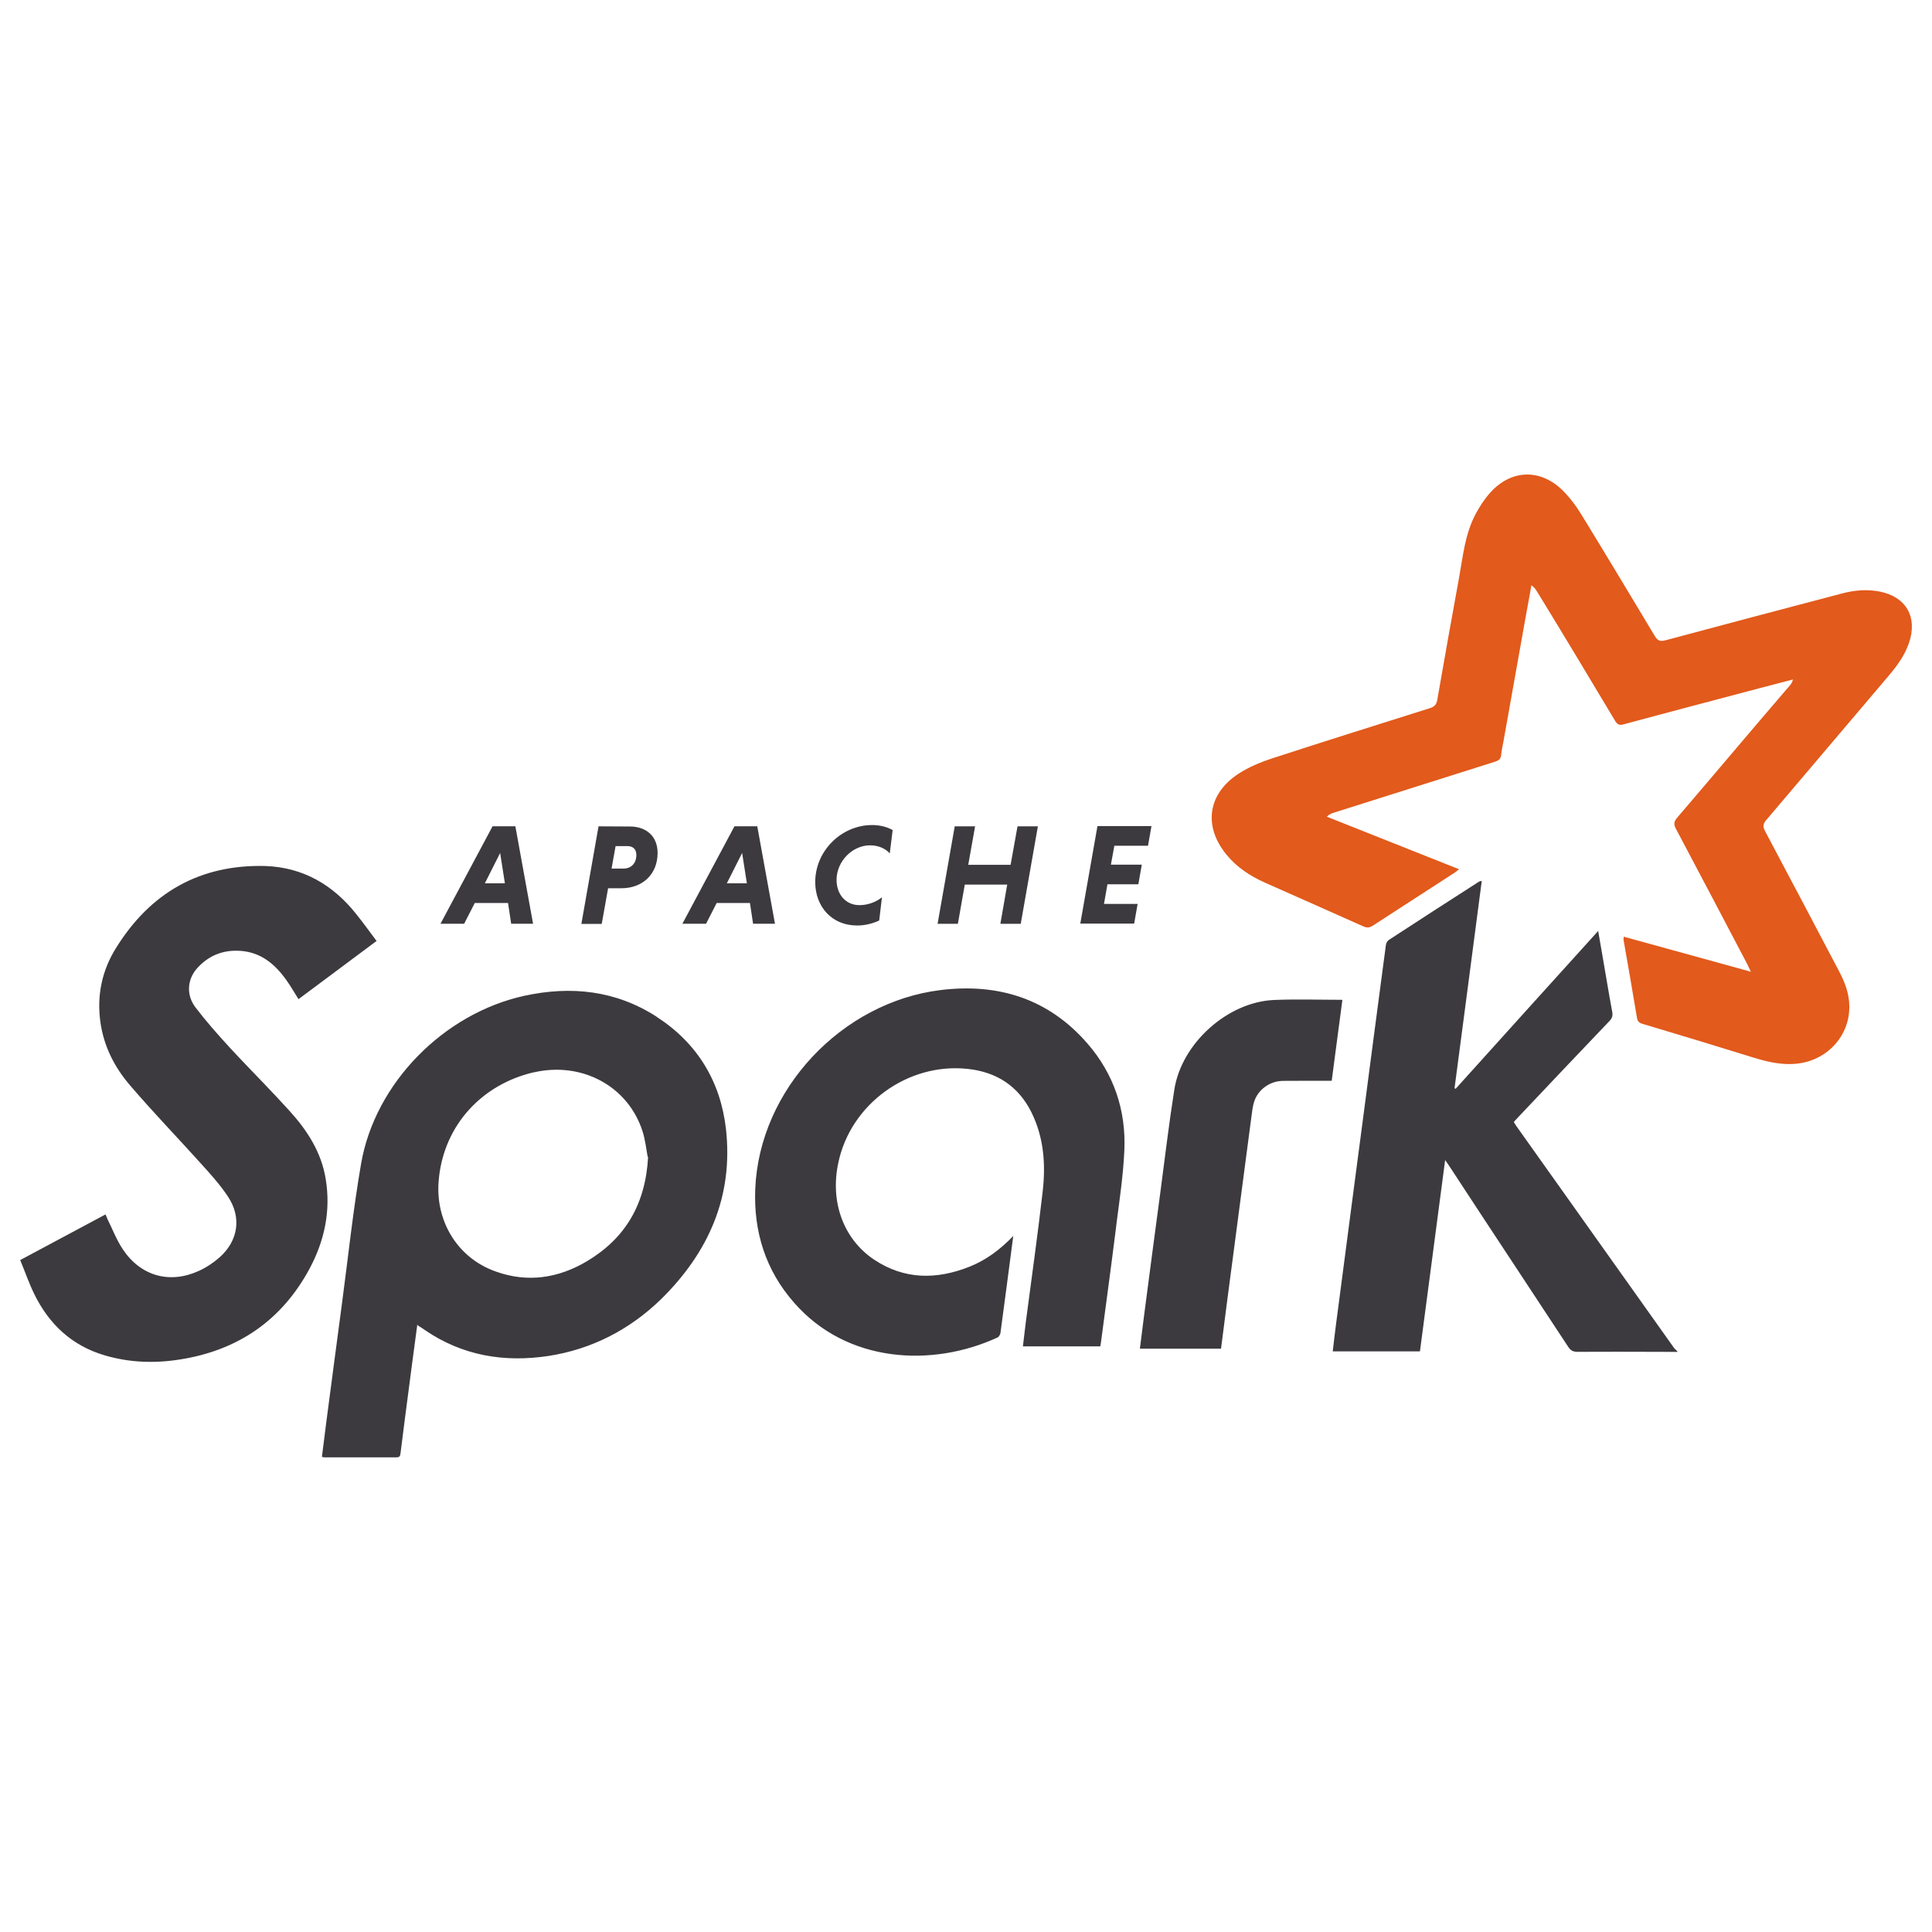
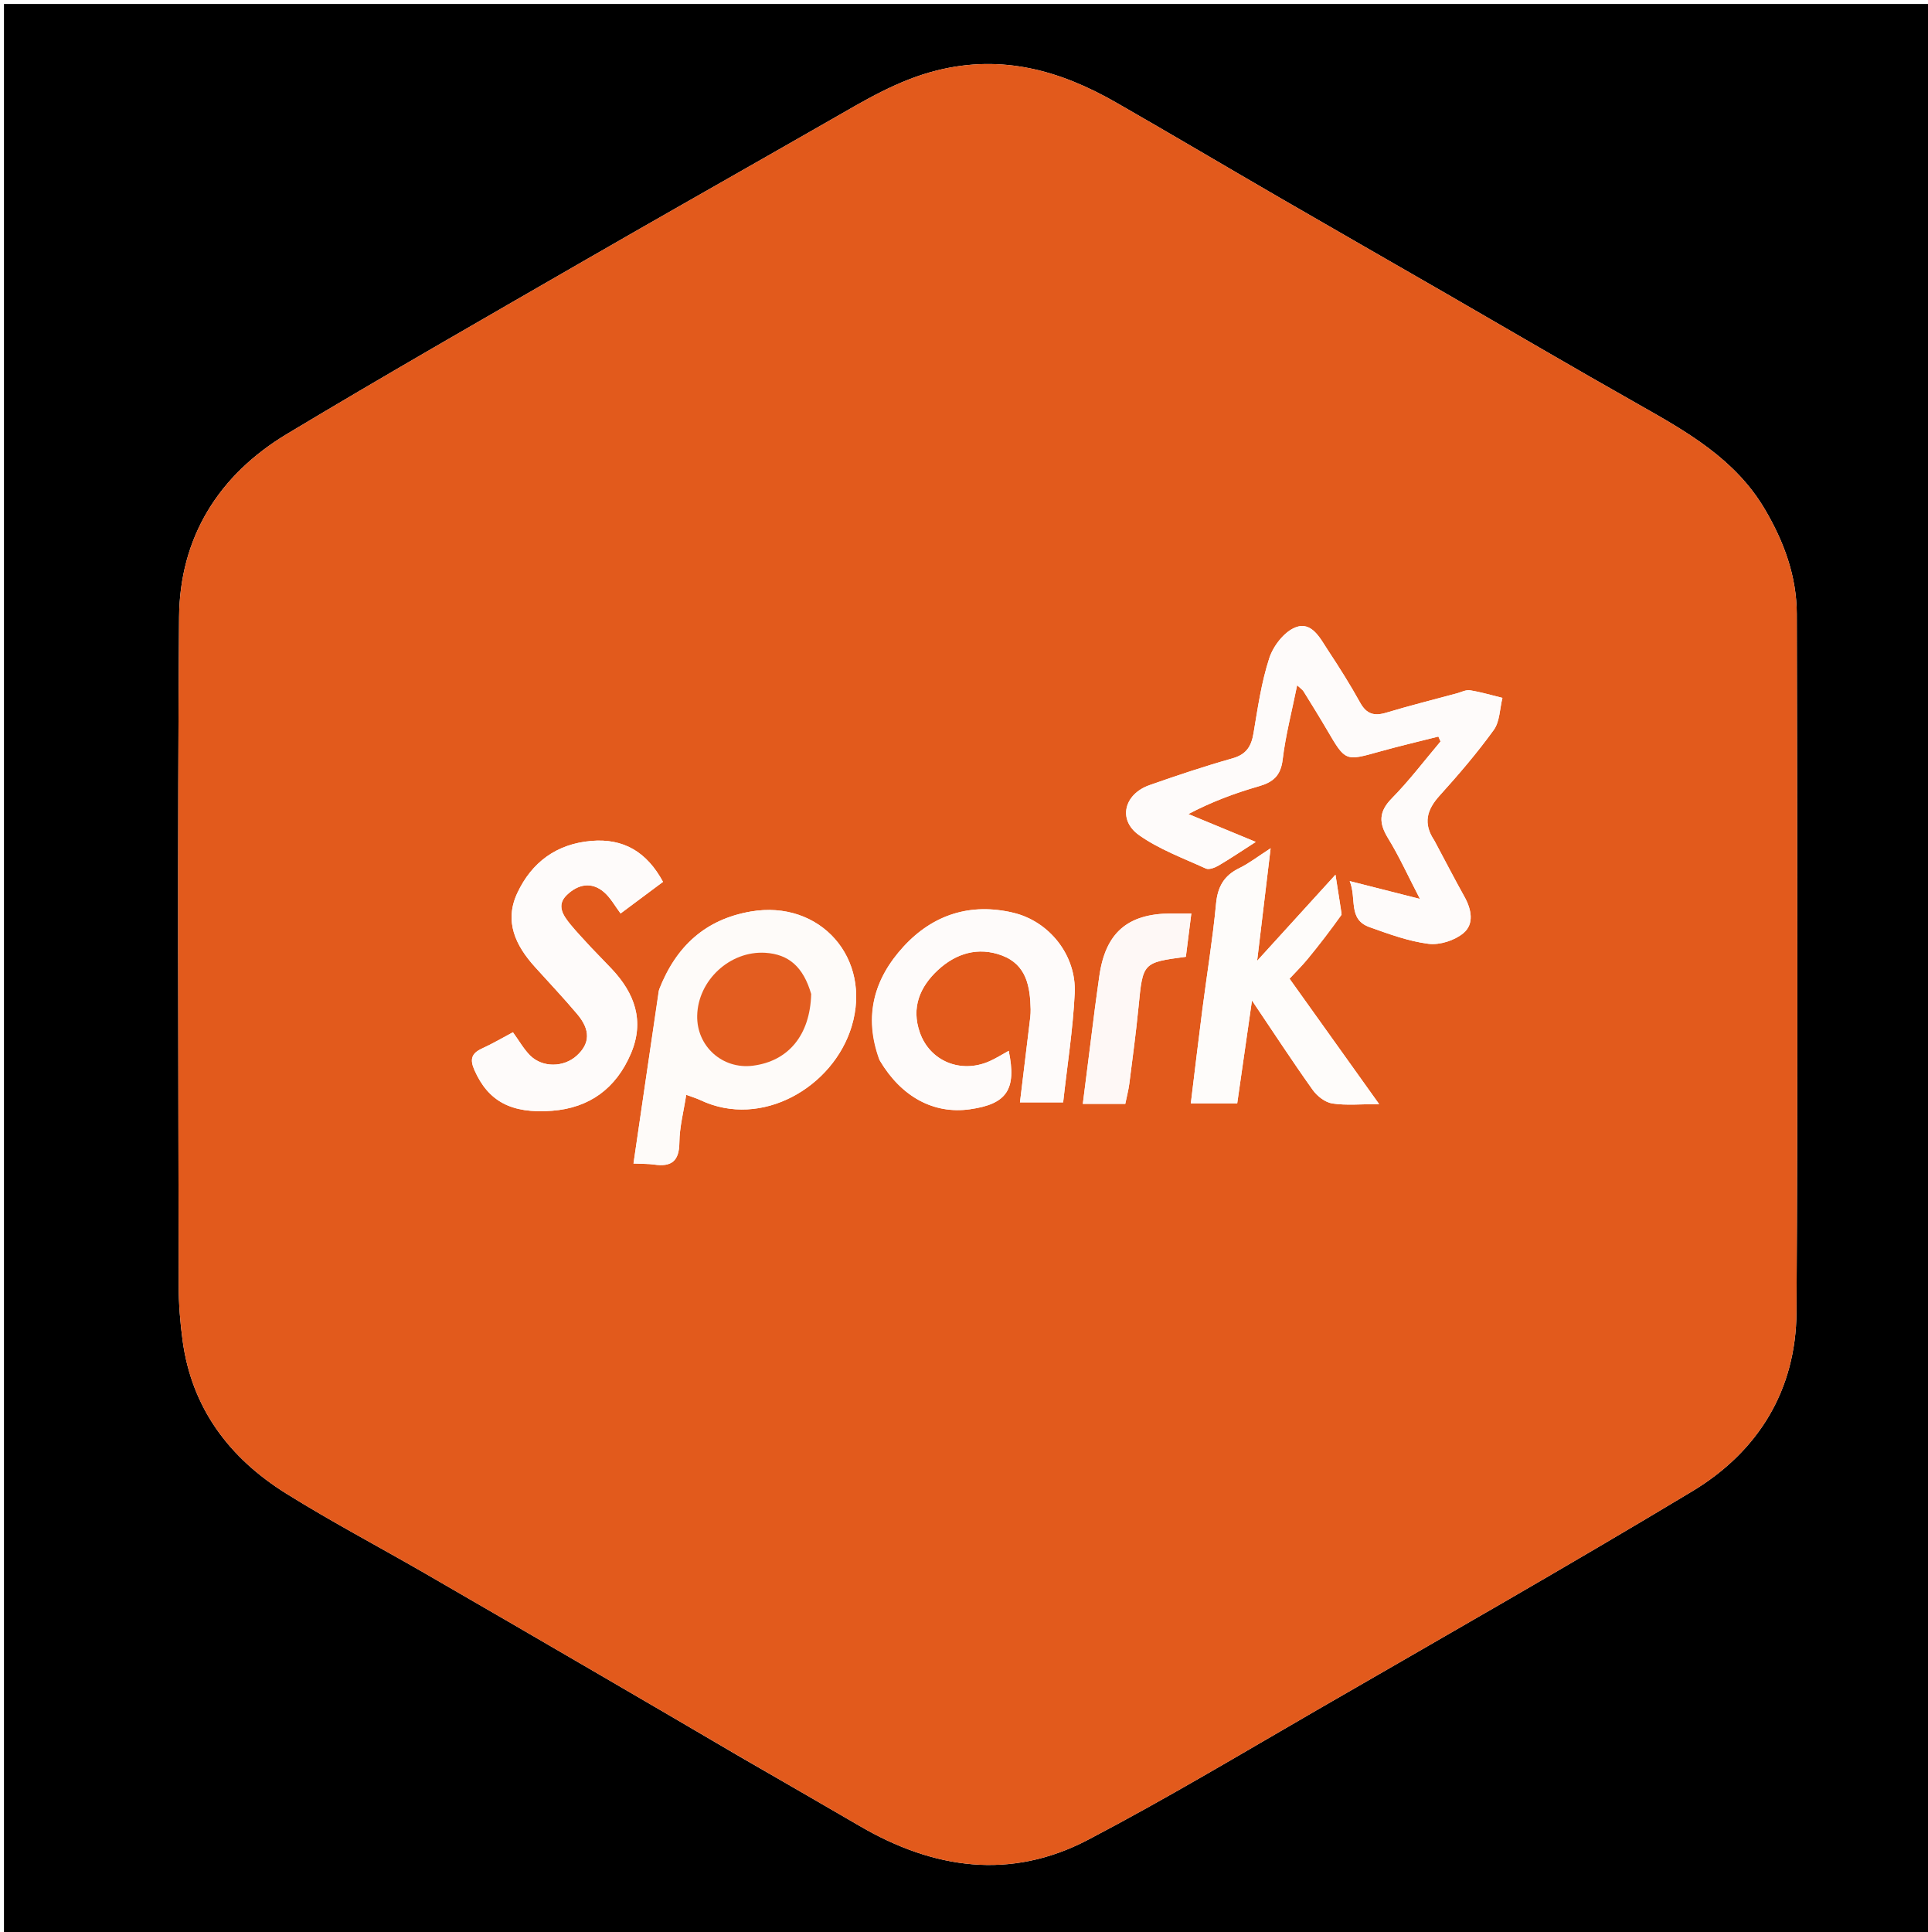
- <svg xmlns="http://www.w3.org/2000/svg" fill="none" viewBox="0 0 24 24" id="Apache-Spark--Streamline-Svg-Logos" height="24" width="24">
-   <path fill="#e25a1c" d="M21.746 12.063c-0.02 -0.044 -0.03 -0.065 -0.041 -0.086 -0.294 -0.56 -0.588 -1.12 -0.886 -1.681 -0.03 -0.056 -0.026 -0.089 0.015 -0.138 0.469 -0.547 0.931 -1.098 1.4 -1.643 0.017 -0.019 0.031 -0.04 0.038 -0.074 -0.136 0.035 -0.273 0.071 -0.41 0.107 -0.565 0.15 -1.135 0.299 -1.696 0.451 -0.053 0.014 -0.076 -0.001 -0.103 -0.045 -0.321 -0.537 -0.644 -1.075 -0.969 -1.605 -0.017 -0.028 -0.035 -0.055 -0.07 -0.078 -0.026 0.143 -0.052 0.285 -0.078 0.428 -0.09 0.505 -0.18 1.007 -0.27 1.514 -0.01 0.054 -0.023 0.109 -0.028 0.164 -0.004 0.052 -0.031 0.071 -0.079 0.086 -0.667 0.21 -1.332 0.421 -1.998 0.632 -0.029 0.009 -0.058 0.021 -0.089 0.05 0.545 0.216 1.09 0.433 1.643 0.653 -0.02 0.016 -0.033 0.028 -0.048 0.038 -0.341 0.22 -0.682 0.441 -1.022 0.662 -0.041 0.027 -0.073 0.03 -0.119 0.01 -0.407 -0.183 -0.818 -0.363 -1.226 -0.545 -0.183 -0.082 -0.347 -0.19 -0.475 -0.347 -0.29 -0.354 -0.232 -0.757 0.154 -1.007 0.126 -0.081 0.27 -0.141 0.413 -0.188 0.653 -0.213 1.31 -0.418 1.961 -0.624 0.055 -0.018 0.08 -0.042 0.091 -0.101 0.088 -0.506 0.178 -1.014 0.27 -1.514 0.049 -0.27 0.074 -0.547 0.206 -0.795 0.05 -0.095 0.111 -0.188 0.183 -0.268 0.26 -0.289 0.623 -0.3 0.901 -0.025 0.093 0.093 0.173 0.202 0.241 0.315 0.303 0.494 0.601 0.992 0.901 1.491 0.035 0.059 0.067 0.071 0.132 0.054 0.731 -0.196 1.461 -0.389 2.195 -0.582 0.151 -0.04 0.304 -0.054 0.459 -0.025 0.337 0.063 0.484 0.319 0.37 0.646 -0.052 0.148 -0.142 0.273 -0.242 0.392 -0.51 0.6 -1.022 1.204 -1.529 1.802 -0.042 0.049 -0.043 0.084 -0.014 0.139 0.306 0.576 0.609 1.151 0.916 1.734 0.073 0.138 0.129 0.282 0.13 0.44 0.004 0.36 -0.26 0.656 -0.618 0.709 -0.201 0.029 -0.387 -0.014 -0.575 -0.072 -0.458 -0.142 -0.916 -0.281 -1.378 -0.419 -0.043 -0.013 -0.059 -0.03 -0.067 -0.075 -0.053 -0.323 -0.111 -0.646 -0.167 -0.969 -0.001 -0.009 0.001 -0.018 0.003 -0.038 0.523 0.145 1.045 0.287 1.582 0.436" stroke-width="0.25" />
-   <path fill="#3c3a3e" d="m18.407 10.943 -0.169 1.29c-0.056 0.429 -0.112 0.856 -0.169 1.284l0.013 0.009c0.587 -0.65 1.173 -1.302 1.771 -1.961l0.047 0.271 0.063 0.368c0.021 0.123 0.042 0.245 0.065 0.368 0.009 0.049 -0.004 0.08 -0.037 0.114 -0.379 0.397 -0.757 0.795 -1.135 1.196 -0.017 0.017 -0.032 0.035 -0.051 0.056l0.023 0.037c0.004 0.006 0.008 0.012 0.012 0.018l0.651 0.916 1.302 1.832c0.012 0.017 0.029 0.03 0.043 0.044l-0 0.009 -0.245 -0.001c-0.33 -0.001 -0.661 -0.002 -0.994 -0 -0.055 0 -0.086 -0.016 -0.116 -0.062 -0.489 -0.745 -0.984 -1.491 -1.469 -2.233l-0.022 -0.033c-0.01 -0.015 -0.022 -0.032 -0.038 -0.054l-0.196 1.49c-0.039 0.296 -0.078 0.591 -0.117 0.886h-1.083l0.018 -0.156c0.006 -0.051 0.012 -0.102 0.019 -0.153 0.079 -0.608 0.159 -1.211 0.238 -1.816l0.08 -0.606c0.101 -0.772 0.202 -1.544 0.305 -2.316 0.003 -0.023 0.018 -0.052 0.037 -0.064 0.372 -0.243 0.746 -0.484 1.12 -0.724 0.005 -0.004 0.013 -0.004 0.032 -0.009Zm-1.737 1.476 0.005 0.007 -0.099 0.749c-0.011 0.083 -0.022 0.167 -0.033 0.251l-0.364 -0c-0.08 -0 -0.16 0 -0.24 0.001 -0.162 0.001 -0.31 0.106 -0.359 0.257 -0.019 0.059 -0.026 0.123 -0.034 0.185l-0.303 2.301c-0.025 0.194 -0.05 0.388 -0.075 0.584H14.16l0.044 -0.348c0.004 -0.029 0.007 -0.057 0.011 -0.086l0.098 -0.748c0.033 -0.249 0.066 -0.497 0.099 -0.743 0.057 -0.431 0.108 -0.863 0.176 -1.294 0.09 -0.575 0.662 -1.09 1.242 -1.113 0.277 -0.012 0.555 -0.002 0.84 -0.002Zm-8.515 0.211c0.506 0.326 0.795 0.802 0.863 1.393 0.094 0.84 -0.216 1.537 -0.81 2.12 -0.392 0.379 -0.863 0.62 -1.4 0.702 -0.548 0.082 -1.063 -0.005 -1.526 -0.32l-0.026 -0.018c-0.017 -0.012 -0.036 -0.023 -0.065 -0.041l-0.007 -0.012 -0.07 0.524 -0.022 0.17c-0.04 0.301 -0.079 0.603 -0.117 0.908 -0.004 0.035 -0.015 0.048 -0.053 0.048 -0.297 -0.001 -0.595 0.001 -0.893 0 -0.007 0 -0.014 -0.002 -0.03 -0.007l0.036 -0.285c0.006 -0.048 0.012 -0.095 0.018 -0.143 0.066 -0.5 0.131 -0.999 0.198 -1.499 0.076 -0.572 0.136 -1.143 0.234 -1.711 0.173 -1.007 1.03 -1.87 2.029 -2.089 0.581 -0.126 1.135 -0.067 1.643 0.26Zm-4.856 -1.872c0.467 0.017 0.84 0.235 1.128 0.599 0.043 0.054 0.084 0.108 0.126 0.164l0.125 0.168 -0.97 0.723c-0.052 -0.082 -0.098 -0.164 -0.153 -0.24 -0.14 -0.196 -0.314 -0.342 -0.567 -0.36 -0.21 -0.015 -0.391 0.054 -0.534 0.21 -0.128 0.139 -0.145 0.336 -0.025 0.493 0.132 0.173 0.276 0.336 0.423 0.496 0.07 0.076 0.141 0.151 0.212 0.225l0.214 0.223c0.107 0.112 0.213 0.224 0.317 0.339 0.22 0.242 0.397 0.513 0.451 0.848 0.065 0.394 -0.014 0.765 -0.2 1.113 -0.344 0.64 -0.886 1.014 -1.605 1.128 -0.316 0.051 -0.631 0.041 -0.939 -0.05 -0.41 -0.12 -0.695 -0.389 -0.878 -0.765 -0.065 -0.134 -0.114 -0.276 -0.173 -0.419l1.06 -0.567 0.02 0.048c0.004 0.01 0.008 0.019 0.013 0.029 0.012 0.024 0.024 0.048 0.035 0.073l0.034 0.074c0.034 0.074 0.07 0.146 0.115 0.213 0.222 0.329 0.579 0.429 0.939 0.266 0.093 -0.042 0.183 -0.101 0.26 -0.169 0.233 -0.207 0.277 -0.497 0.104 -0.757 -0.099 -0.15 -0.223 -0.285 -0.344 -0.419 -0.289 -0.321 -0.59 -0.632 -0.871 -0.961 -0.195 -0.226 -0.327 -0.487 -0.369 -0.787 -0.046 -0.33 0.02 -0.64 0.192 -0.916 0.426 -0.69 1.045 -1.045 1.862 -1.022Zm3.333 2.562c-0.644 0.15 -1.109 0.652 -1.179 1.309l-0.002 0.023c-0.05 0.492 0.215 0.969 0.707 1.143 0.397 0.143 0.78 0.083 1.136 -0.129 0.47 -0.282 0.724 -0.7 0.757 -1.294h-0.005c-0.017 -0.084 -0.028 -0.208 -0.066 -0.324 -0.182 -0.559 -0.755 -0.863 -1.347 -0.727Zm5.958 2.029 -0.003 0.006c-0.054 0.416 -0.106 0.81 -0.159 1.204 -0.003 0.02 -0.019 0.047 -0.035 0.055 -0.81 0.374 -1.87 0.322 -2.528 -0.431 -0.356 -0.404 -0.505 -0.886 -0.483 -1.416 0.052 -1.234 1.075 -2.316 2.301 -2.468 0.715 -0.088 1.34 0.105 1.824 0.662 0.33 0.379 0.483 0.833 0.46 1.332 -0.014 0.303 -0.058 0.603 -0.097 0.903l-0.01 0.082c-0.058 0.465 -0.122 0.931 -0.183 1.393l-0.003 0.02c-0.002 0.01 -0.004 0.021 -0.006 0.034h-0.961l0.025 -0.211c0.004 -0.035 0.009 -0.07 0.013 -0.105 0.07 -0.537 0.147 -1.075 0.208 -1.612 0.038 -0.335 0.014 -0.667 -0.139 -0.977 -0.163 -0.329 -0.435 -0.504 -0.795 -0.542 -0.743 -0.079 -1.453 0.438 -1.605 1.166 -0.104 0.483 0.06 0.946 0.445 1.204 0.375 0.249 0.772 0.25 1.181 0.089 0.207 -0.082 0.383 -0.212 0.551 -0.387Z" stroke-width="0.25" />
-   <path fill="#3c3a3e" d="M6.023 10.973h0.249l-0.059 -0.377 -0.19 0.377Zm0.289 0.244h-0.414l-0.132 0.258h-0.294l0.647 -1.211h0.283l0.22 1.211h-0.272l-0.039 -0.258Zm1.483 -0.706h-0.148l-0.05 0.279h0.148c0.089 0 0.16 -0.059 0.16 -0.169 0 -0.07 -0.04 -0.107 -0.101 -0.11l-0.009 -0Zm-0.359 -0.246 0.389 0.002c0.203 0 0.344 0.121 0.344 0.329 0 0.262 -0.185 0.438 -0.448 0.438h-0.167l-0.079 0.443H7.222l0.213 -1.211Zm1.593 0.708h0.249l-0.059 -0.377 -0.19 0.377Zm0.288 0.244h-0.414l-0.132 0.258h-0.294l0.647 -1.211h0.283l0.22 1.211h-0.272l-0.039 -0.258Zm1.605 0.218 -0 0c-0.086 0.039 -0.179 0.062 -0.274 0.062 -0.32 0 -0.521 -0.24 -0.521 -0.54 0 -0.385 0.323 -0.708 0.708 -0.708 0.096 0 0.183 0.023 0.254 0.062l-0.036 0.29c-0.053 -0.059 -0.139 -0.1 -0.245 -0.1 -0.22 0 -0.416 0.199 -0.416 0.43 0 0.176 0.111 0.313 0.285 0.313 0.107 0 0.21 -0.041 0.279 -0.098l-0.034 0.288Zm1.59 -0.446h-0.527l-0.086 0.487h-0.252l0.213 -1.211h0.253l-0.085 0.478h0.526l0.086 -0.478h0.253l-0.213 1.211h-0.253l0.085 -0.487Zm0.908 0.483 0.213 -1.21h0.671l-0.043 0.244h-0.418l-0.043 0.235h0.384l-0.043 0.244h-0.384l-0.043 0.244h0.418l-0.043 0.244H13.419Z" stroke-width="0.25" />
+ <svg xmlns="http://www.w3.org/2000/svg" version="1.1" id="Layer_1" x="0px" y="0px" width="100%" viewBox="0 0 486 487" enable-background="new 0 0 486 487" xml:space="preserve">
+   <path fill="#000000" opacity="1" stroke="none" d=" M261,488   C174,488 87.5,488 1,488   C1,325.667 1,163.333 1,1   C163,1 325,1 487,1   C487,163.333 487,325.666 487,488   C411.833,488 336.667,488 261,488  M186.668,442.903   C196.699,448.7 206.751,454.46 216.756,460.3   C235.352,471.157 254.755,473.977 274.253,463.771   C293.913,453.479 312.976,442.038 332.201,430.928   C363.724,412.713 395.369,394.694 426.562,375.927   C443.227,365.901 452.755,350.433 452.874,330.747   C453.225,272.085 453.051,213.421 452.948,154.758   C452.932,145.244 449.712,136.532 444.891,128.355   C437.451,115.738 425.343,108.88 413.142,101.988   C396.804,92.759 380.62,83.257 364.362,73.884   C350.512,65.9 336.635,57.962 322.8,49.95   C308.949,41.928 295.183,33.758 281.293,25.803   C267.262,17.769 252.653,13.639 236.213,17.745   C226.293,20.223 217.918,25.337 209.3,30.275   C188.333,42.29 167.282,54.159 146.352,66.236   C121.62,80.507 96.825,94.679 72.35,109.383   C55.118,119.736 45.297,135.427 45.146,155.611   C44.726,211.771 44.977,267.937 45.042,324.1   C45.048,328.698 45.414,333.328 46.029,337.887   C48.341,355.022 57.852,367.555 72.126,376.463   C83.467,383.541 95.325,389.788 106.914,396.472   C121.189,404.705 135.428,413 149.674,421.285   C161.806,428.341 173.924,435.419 186.668,442.903  z" />
+   <path fill="#E25A1C" opacity="1" stroke="none" d=" M186.358,442.696   C173.924,435.419 161.806,428.341 149.674,421.285   C135.428,413 121.189,404.705 106.914,396.472   C95.325,389.788 83.467,383.541 72.126,376.463   C57.852,367.555 48.341,355.022 46.029,337.887   C45.414,333.328 45.048,328.698 45.042,324.1   C44.977,267.937 44.726,211.771 45.146,155.611   C45.297,135.427 55.118,119.736 72.35,109.383   C96.825,94.679 121.62,80.507 146.352,66.236   C167.282,54.159 188.333,42.29 209.3,30.275   C217.918,25.337 226.293,20.223 236.213,17.745   C252.653,13.639 267.262,17.769 281.293,25.803   C295.183,33.758 308.949,41.928 322.8,49.95   C336.635,57.962 350.512,65.9 364.362,73.884   C380.62,83.257 396.804,92.759 413.142,101.988   C425.343,108.88 437.451,115.738 444.891,128.355   C449.712,136.532 452.932,145.244 452.948,154.758   C453.051,213.421 453.225,272.085 452.874,330.747   C452.755,350.433 443.227,365.901 426.562,375.927   C395.369,394.694 363.724,412.713 332.201,430.928   C312.976,442.038 293.913,453.479 274.253,463.771   C254.755,473.977 235.352,471.157 216.756,460.3   C206.751,454.46 196.699,448.7 186.358,442.696  M361.489,211.708   C358.68,207.568 359.681,204.121 362.908,200.552   C367.707,195.246 372.383,189.781 376.566,183.991   C378.093,181.878 378.064,178.641 378.745,175.917   C376.03,175.254 373.34,174.447 370.59,174.004   C369.536,173.834 368.344,174.479 367.223,174.781   C361.284,176.385 355.314,177.884 349.425,179.655   C346.39,180.567 344.466,179.99 342.868,177.102   C340.374,172.592 337.613,168.22 334.773,163.916   C332.792,160.914 330.691,156.529 326.561,158.147   C323.73,159.257 320.979,162.824 319.981,165.877   C317.982,171.992 317.065,178.484 315.99,184.87   C315.431,188.185 314.151,190.182 310.686,191.162   C303.653,193.153 296.705,195.476 289.805,197.899   C283.343,200.168 281.723,206.679 287.145,210.515   C292.211,214.099 298.263,216.317 303.976,218.928   C304.783,219.297 306.27,218.718 307.203,218.17   C310.171,216.427 313.026,214.492 316.56,212.223   C310.451,209.697 305.013,207.447 299.575,205.198   C305.504,202.082 311.35,199.917 317.325,198.2   C320.95,197.159 322.855,195.532 323.341,191.476   C324.075,185.341 325.665,179.308 326.993,172.726   C327.939,173.618 328.375,173.888 328.617,174.28   C330.629,177.534 332.651,180.783 334.584,184.085   C339.175,191.927 339.14,191.879 347.688,189.479   C352.626,188.092 357.627,186.93 362.6,185.666   C362.782,186.079 362.963,186.493 363.144,186.906   C359.08,191.709 355.273,196.764 350.87,201.233   C347.523,204.629 347.57,207.468 349.921,211.302   C352.707,215.844 354.918,220.739 357.956,226.593   C351.464,224.945 346.398,223.659 340.242,222.096   C342.071,226.565 339.726,231.74 345.261,233.71   C350.108,235.436 355.052,237.266 360.098,237.907   C362.938,238.267 366.701,237.065 368.913,235.211   C371.678,232.895 370.948,229.223 369.161,226.022   C366.648,221.521 364.293,216.931 361.489,211.708  M166.06,249.747   C163.953,264.159 161.847,278.571 159.695,293.291   C161.957,293.395 163.45,293.341 164.904,293.554   C169.246,294.188 171.225,292.701 171.263,288.002   C171.296,284.073 172.348,280.153 172.988,275.969   C174.422,276.501 175.531,276.819 176.559,277.307   C191.982,284.629 210.085,274.035 214.699,258.702   C219.858,241.561 206.767,226.722 189.215,229.776   C177.901,231.745 170.442,238.422 166.06,249.747  M148.842,238.647   C147.17,236.797 145.424,235.007 143.847,233.08   C142.003,230.825 140.173,228.232 142.875,225.614   C145.627,222.948 149.082,222.12 152.278,224.894   C153.961,226.355 155.081,228.464 156.442,230.262   C160.694,227.091 163.85,224.738 167.136,222.288   C163.07,214.765 157.199,211.271 149.037,211.973   C140.317,212.722 134.053,217.328 130.41,225.096   C127.051,232.26 129.963,238.324 134.845,243.733   C138.409,247.683 142.071,251.551 145.5,255.616   C148.901,259.648 148.752,263.044 145.388,266.106   C142.119,269.08 136.74,269.173 133.618,266.033   C132.01,264.417 130.861,262.345 129.307,260.207   C126.75,261.562 124.202,263.065 121.526,264.287   C118.856,265.506 118.392,267.017 119.6,269.745   C123.043,277.529 128.792,280.789 139.17,279.994   C148.646,279.269 155.307,274.319 159.031,265.602   C162.553,257.356 160.004,250.372 154.171,244.197   C152.572,242.505 150.939,240.845 148.842,238.647  M221.838,267.42   C227.241,276.524 235.401,280.908 244.531,279.612   C253.824,278.294 256.308,274.621 254.283,264.883   C252.643,265.782 251.113,266.765 249.471,267.495   C242.224,270.719 234.445,267.511 231.896,260.308   C229.653,253.969 231.913,248.715 236.439,244.522   C240.963,240.329 246.563,238.577 252.604,240.856   C258.784,243.188 259.689,248.704 259.817,254.426   C259.846,255.748 259.638,257.081 259.48,258.401   C258.715,264.807 257.93,271.21 257.12,277.881   C260.784,277.881 264.164,277.881 268.007,277.881   C269.042,268.5 270.487,259.444 270.921,250.34   C271.374,240.85 264.569,232.265 255.479,230.087   C244.669,227.496 235.195,230.532 227.78,238.602   C220.435,246.597 217.591,256.017 221.838,267.42  M338.192,230.196   C337.735,227.312 337.279,224.427 336.656,220.491   C329.958,227.853 323.895,234.517 316.907,242.197   C318.121,232.07 319.156,223.437 320.308,213.824   C317.113,215.879 314.896,217.622 312.418,218.827   C308.562,220.701 306.959,223.505 306.553,227.806   C305.71,236.736 304.244,245.606 303.097,254.509   C302.09,262.325 301.17,270.151 300.193,278.123   C304.377,278.123 307.997,278.123 311.887,278.123   C313.072,269.861 314.237,261.745 315.607,252.19   C321.249,260.56 325.941,267.752 330.923,274.737   C332.038,276.301 334.058,277.881 335.857,278.153   C339.392,278.689 343.064,278.311 347.661,278.311   C339.771,267.268 332.469,257.049 325.079,246.705   C326.716,244.934 328.252,243.425 329.613,241.772   C332.527,238.23 335.352,234.613 338.192,230.196  M275.995,254.38   C274.996,262.254 273.996,270.129 272.966,278.252   C276.801,278.252 280.212,278.252 283.671,278.252   C284.054,276.359 284.485,274.751 284.693,273.114   C285.512,266.685 286.38,260.258 287.009,253.81   C288.1,242.638 288.031,242.631 298.941,241.18   C299.373,237.756 299.817,234.241 300.318,230.265   C298.081,230.265 296.617,230.259 295.153,230.266   C284.193,230.315 278.652,235.18 277.121,246.091   C276.775,248.559 276.424,251.027 275.995,254.38  z" />
+   <path fill="#FEFBFA" opacity="1" stroke="none" d=" M361.68,212.044   C364.293,216.931 366.648,221.521 369.161,226.022   C370.948,229.223 371.678,232.895 368.913,235.211   C366.701,237.065 362.938,238.267 360.098,237.907   C355.052,237.266 350.108,235.436 345.261,233.71   C339.726,231.74 342.071,226.565 340.242,222.096   C346.398,223.659 351.464,224.945 357.956,226.593   C354.918,220.739 352.707,215.844 349.921,211.302   C347.57,207.468 347.523,204.629 350.87,201.233   C355.273,196.764 359.08,191.709 363.144,186.906   C362.963,186.493 362.782,186.079 362.6,185.666   C357.627,186.93 352.626,188.092 347.688,189.479   C339.14,191.879 339.175,191.927 334.584,184.085   C332.651,180.783 330.629,177.534 328.617,174.28   C328.375,173.888 327.939,173.618 326.993,172.726   C325.665,179.308 324.075,185.341 323.341,191.476   C322.855,195.532 320.95,197.159 317.325,198.2   C311.35,199.917 305.504,202.082 299.575,205.198   C305.013,207.447 310.451,209.697 316.56,212.223   C313.026,214.492 310.171,216.427 307.203,218.17   C306.27,218.718 304.783,219.297 303.976,218.928   C298.263,216.317 292.211,214.099 287.145,210.515   C281.723,206.679 283.343,200.168 289.805,197.899   C296.705,195.476 303.653,193.153 310.686,191.162   C314.151,190.182 315.431,188.185 315.99,184.87   C317.065,178.484 317.982,171.992 319.981,165.877   C320.979,162.824 323.73,159.257 326.561,158.147   C330.691,156.529 332.792,160.914 334.773,163.916   C337.613,168.22 340.374,172.592 342.868,177.102   C344.466,179.99 346.39,180.567 349.425,179.655   C355.314,177.884 361.284,176.385 367.223,174.781   C368.344,174.479 369.536,173.834 370.59,174.004   C373.34,174.447 376.03,175.254 378.745,175.917   C378.064,178.641 378.093,181.878 376.566,183.991   C372.383,189.781 367.707,195.246 362.908,200.552   C359.681,204.121 358.68,207.568 361.68,212.044  z" />
+   <path fill="#FEFBF9" opacity="1" stroke="none" d=" M166.17,249.366   C170.442,238.422 177.901,231.745 189.215,229.776   C206.767,226.722 219.858,241.561 214.699,258.702   C210.085,274.035 191.982,284.629 176.559,277.307   C175.531,276.819 174.422,276.501 172.988,275.969   C172.348,280.153 171.296,284.073 171.263,288.002   C171.225,292.701 169.246,294.188 164.904,293.554   C163.45,293.341 161.957,293.395 159.695,293.291   C161.847,278.571 163.953,264.159 166.17,249.366  M204.408,250.173   C202.507,243.734 198.849,240.545 192.934,240.172   C184.044,239.612 175.942,247.086 175.754,256.02   C175.593,263.73 182.117,269.599 189.775,268.634   C198.726,267.505 204.223,260.932 204.408,250.173  z" />
+   <path fill="#FEFBFA" opacity="1" stroke="none" d=" M149.082,238.909   C150.939,240.845 152.572,242.505 154.171,244.197   C160.004,250.372 162.553,257.356 159.031,265.602   C155.307,274.319 148.646,279.269 139.17,279.994   C128.792,280.789 123.043,277.529 119.6,269.745   C118.392,267.017 118.856,265.506 121.526,264.287   C124.202,263.065 126.75,261.562 129.307,260.207   C130.861,262.345 132.01,264.417 133.618,266.033   C136.74,269.173 142.119,269.08 145.388,266.106   C148.752,263.044 148.901,259.648 145.5,255.616   C142.071,251.551 138.409,247.683 134.845,243.733   C129.963,238.324 127.051,232.26 130.41,225.096   C134.053,217.328 140.317,212.722 149.037,211.973   C157.199,211.271 163.07,214.765 167.136,222.288   C163.85,224.738 160.694,227.091 156.442,230.262   C155.081,228.464 153.961,226.355 152.278,224.894   C149.082,222.12 145.627,222.948 142.875,225.614   C140.173,228.232 142.003,230.825 143.847,233.08   C145.424,235.007 147.17,236.797 149.082,238.909  z" />
+   <path fill="#FEFBFA" opacity="1" stroke="none" d=" M221.646,267.078   C217.591,256.017 220.435,246.597 227.78,238.602   C235.195,230.532 244.669,227.496 255.479,230.087   C264.569,232.265 271.374,240.85 270.921,250.34   C270.487,259.444 269.042,268.5 268.007,277.881   C264.164,277.881 260.784,277.881 257.12,277.881   C257.93,271.21 258.715,264.807 259.48,258.401   C259.638,257.081 259.846,255.748 259.817,254.426   C259.689,248.704 258.784,243.188 252.604,240.856   C246.563,238.577 240.963,240.329 236.439,244.522   C231.913,248.715 229.653,253.969 231.896,260.308   C234.445,267.511 242.224,270.719 249.471,267.495   C251.113,266.765 252.643,265.782 254.283,264.883   C256.308,274.621 253.824,278.294 244.531,279.612   C235.401,280.908 227.241,276.524 221.646,267.078  z" />
+   <path fill="#FEFCFA" opacity="1" stroke="none" d=" M338.203,230.612   C335.352,234.613 332.527,238.23 329.613,241.772   C328.252,243.425 326.716,244.934 325.079,246.705   C332.469,257.049 339.771,267.268 347.661,278.311   C343.064,278.311 339.392,278.689 335.857,278.153   C334.058,277.881 332.038,276.301 330.923,274.737   C325.941,267.752 321.249,260.56 315.607,252.19   C314.237,261.745 313.072,269.861 311.887,278.123   C307.997,278.123 304.377,278.123 300.193,278.123   C301.17,270.151 302.09,262.325 303.097,254.509   C304.244,245.606 305.71,236.736 306.553,227.806   C306.959,223.505 308.562,220.701 312.418,218.827   C314.896,217.622 317.113,215.879 320.308,213.824   C319.156,223.437 318.121,232.07 316.907,242.197   C323.895,234.517 329.958,227.853 336.656,220.491   C337.279,224.427 337.735,227.312 338.203,230.612  z" />
+   <path fill="#FEF8F6" opacity="1" stroke="none" d=" M276.035,253.937   C276.424,251.027 276.775,248.559 277.121,246.091   C278.652,235.18 284.193,230.315 295.153,230.266   C296.617,230.259 298.081,230.265 300.318,230.265   C299.817,234.241 299.373,237.756 298.941,241.18   C288.031,242.631 288.1,242.638 287.009,253.81   C286.38,260.258 285.512,266.685 284.693,273.114   C284.485,274.751 284.054,276.359 283.671,278.252   C280.212,278.252 276.801,278.252 272.966,278.252   C273.996,270.129 274.996,262.254 276.035,253.937  z" />
+   <path fill="#E35D20" opacity="1" stroke="none" d=" M204.49,250.556   C204.223,260.932 198.726,267.505 189.775,268.634   C182.117,269.599 175.593,263.73 175.754,256.02   C175.942,247.086 184.044,239.612 192.934,240.172   C198.849,240.545 202.507,243.734 204.49,250.556  z" />
</svg>
